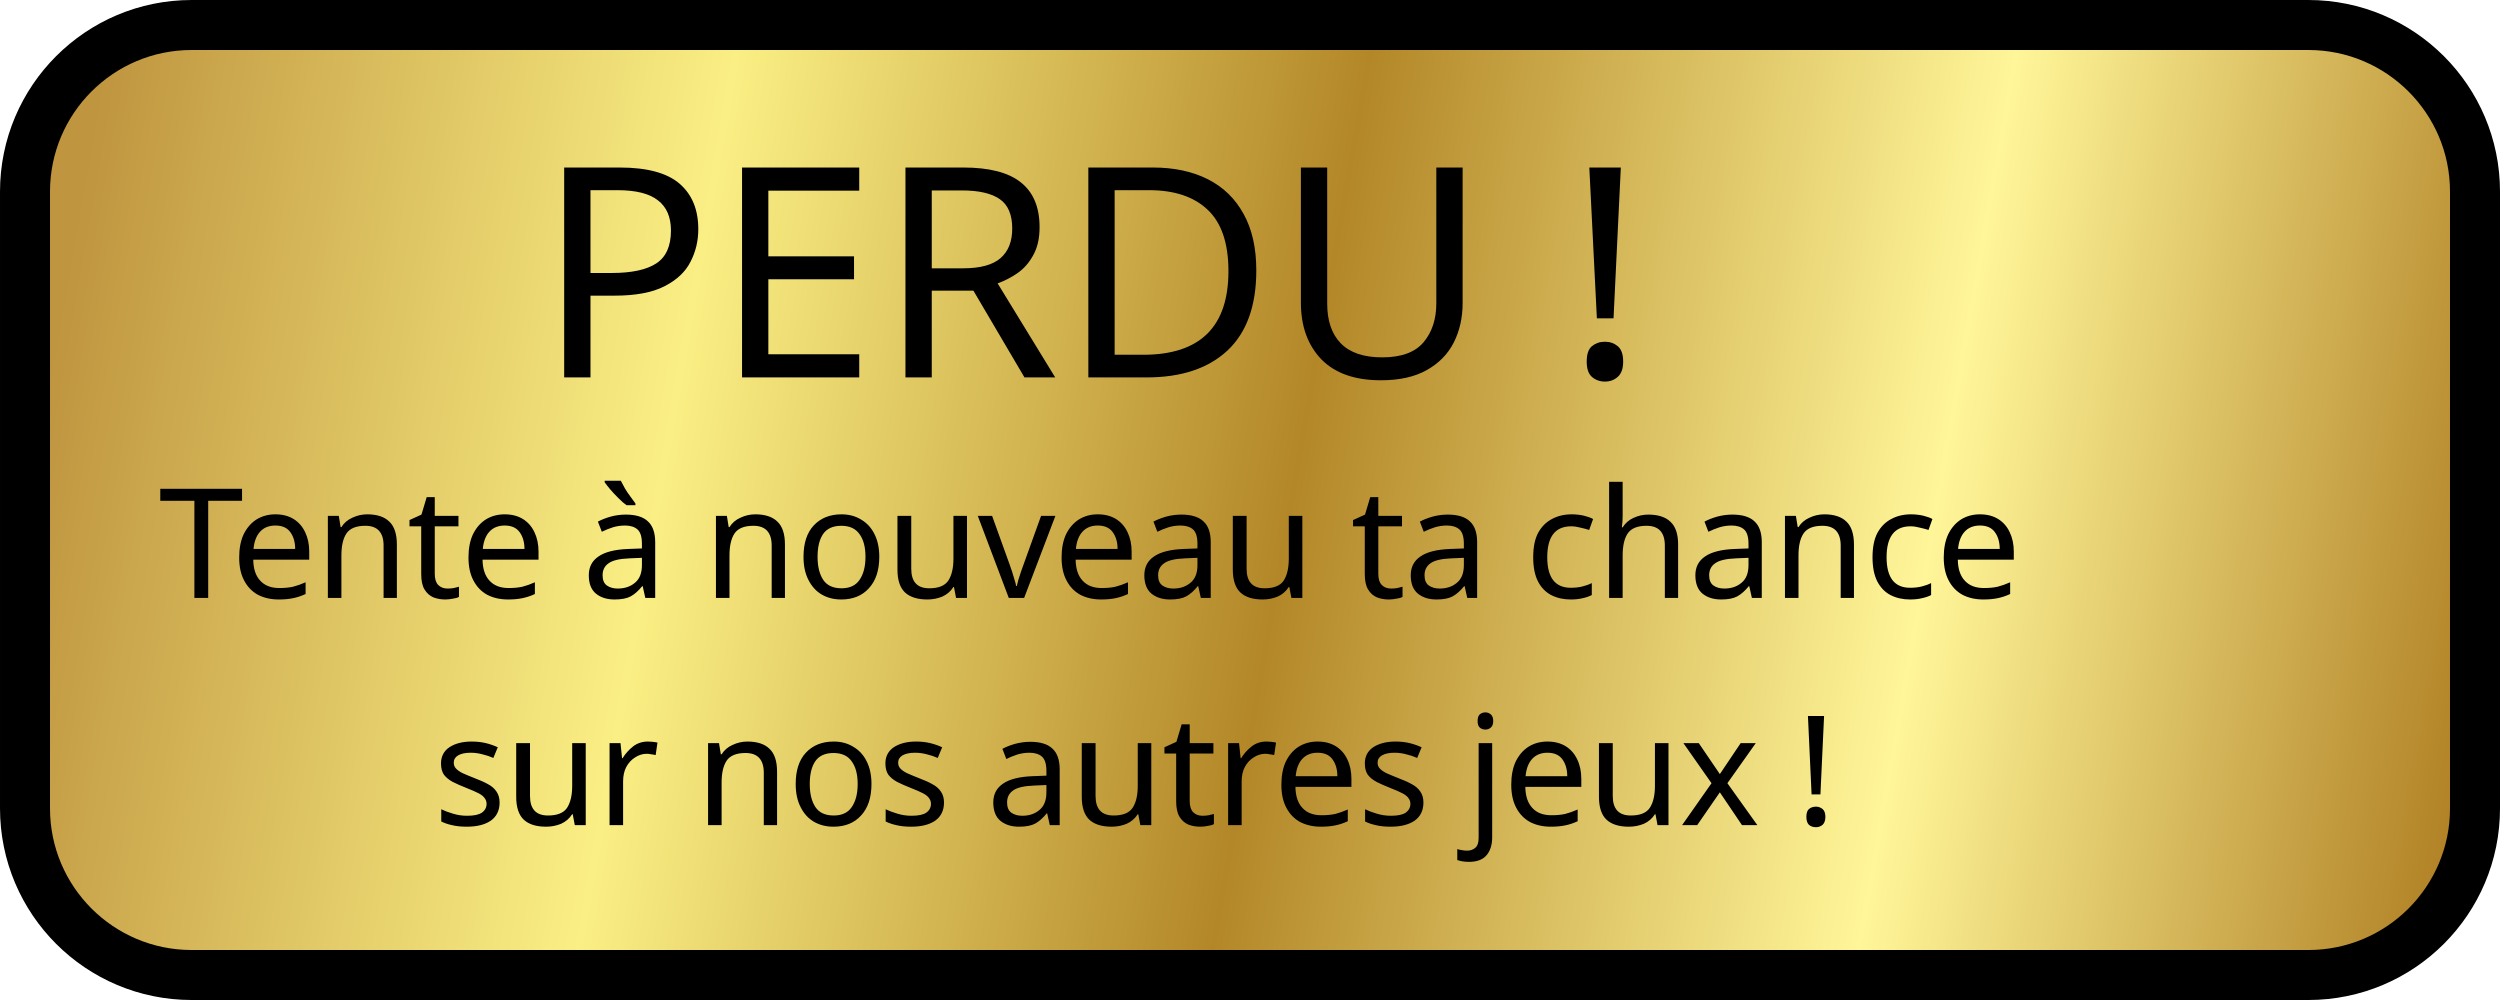
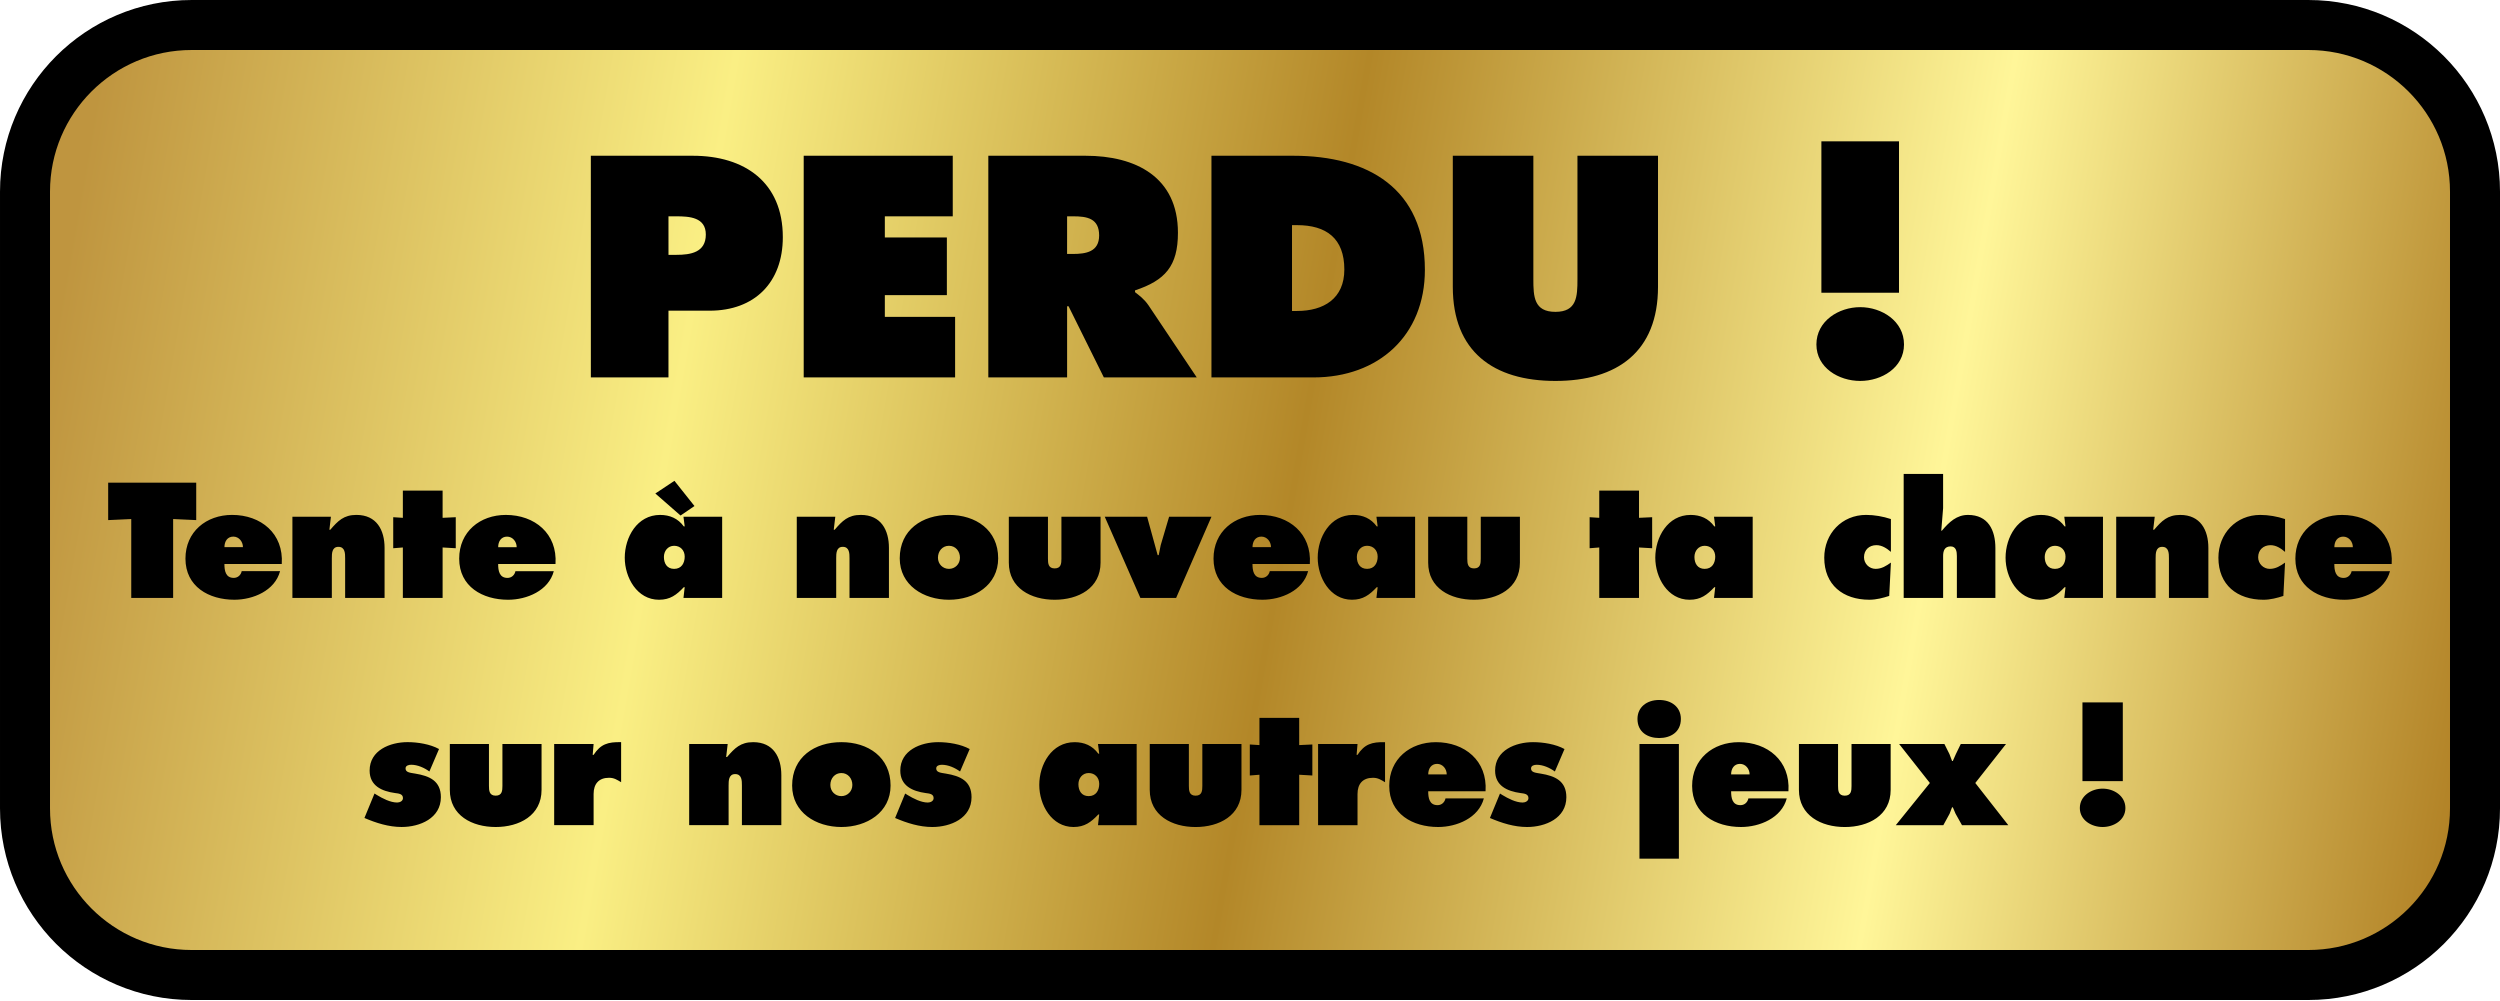
<svg xmlns="http://www.w3.org/2000/svg" xmlns:xlink="http://www.w3.org/1999/xlink" width="150mm" height="60mm" viewBox="0 0 150 60" version="1.1" id="svg1">
  <defs id="defs1">
    <linearGradient id="linearGradient3638">
      <stop style="stop-color:#bf953f;stop-opacity:1;" offset="0" id="stop3634" />
      <stop style="stop-color:#faef84;stop-opacity:1;" offset="0.25" id="stop3642" />
      <stop style="stop-color:#b38728;stop-opacity:1;" offset="0.5" id="stop3644" />
      <stop style="stop-color:#fff699;stop-opacity:1;" offset="0.755" id="stop8004" />
      <stop style="stop-color:#ab781c;stop-opacity:1;" offset="1" id="stop3636" />
    </linearGradient>
    <linearGradient xlink:href="#linearGradient3638" id="linearGradient2" x1="22.145" y1="86.48" x2="82.082" y2="97.543" gradientUnits="userSpaceOnUse" gradientTransform="matrix(2.452574,0,0,2.576271,-41.9445,-64.75368)" />
  </defs>
  <g id="layer1" transform="translate(-10.86773,-128.0427)">
    <rect style="fill:url(#linearGradient2);stroke:#000000;stroke-width:3;stroke-dasharray:none;stroke-opacity:1" id="rect1" width="147" height="57" x="12.368" y="129.543" rx="10" ry="10" />
-     <text xml:space="preserve" style="font-style:normal;font-variant:normal;font-weight:normal;font-stretch:normal;font-size:10.583px;line-height:125%;font-family:'Futura Extra';-inkscape-font-specification:'Futura Extra';text-align:center;text-anchor:middle;fill:#000000;fill-opacity:1;stroke:none;stroke-width:4;stroke-dasharray:none;stroke-opacity:1" x="85.908" y="150.688" id="text1">
-       <tspan id="tspan1" style="font-style:normal;font-variant:normal;font-weight:normal;font-stretch:normal;font-size:17.639px;font-family:'Futura Extra';-inkscape-font-specification:'Futura Extra';fill:#000000;fill-opacity:1;stroke:none;stroke-width:4" x="85.908" y="150.688" dx="0 0 0 0 0 -0.286">PERDU !</tspan>
-       <tspan style="font-style:normal;font-variant:normal;font-weight:normal;font-stretch:normal;font-size:9.172px;font-family:'Futura Extra';-inkscape-font-specification:'Futura Extra';letter-spacing:-0.132px;fill:#000000;fill-opacity:1;stroke:none;stroke-width:4" x="85.908" y="163.918" id="tspan5">Tente à nouveau ta chance</tspan>
-       <tspan style="font-style:normal;font-variant:normal;font-weight:normal;font-stretch:normal;font-size:9.172px;font-family:'Futura Extra';-inkscape-font-specification:'Futura Extra';letter-spacing:-0.132px;fill:#000000;fill-opacity:1;stroke:none;stroke-width:4" x="85.842" y="177.552" id="tspan6">sur nos autres jeux !</tspan>
-     </text>
+     <g id="text1" style="font-size:10.583px;line-height:125%;font-family:'Futura Extra';-inkscape-font-specification:'Futura Extra';text-align:center;text-anchor:middle;stroke-width:4" aria-label="PERDU !&#10;Tente à nouveau ta chance&#10;sur nos autres jeux !">
+       <path style="font-size:17.639px" d="m 46.319,150.688 h 4.657 v -4.004 h 2.469 c 2.699,0 4.392,-1.693 4.392,-4.41 0,-3.298 -2.293,-4.886 -5.398,-4.886 h -6.121 z m 4.657,-9.666 h 0.459 c 0.794,0 1.782,0.053 1.782,1.094 0,1.076 -0.917,1.217 -1.764,1.217 h -0.476 z m 8.114,9.666 h 9.084 v -3.634 h -4.216 v -1.305 h 3.722 v -3.457 h -3.722 v -1.27 h 4.075 v -3.634 h -8.943 z m 11.077,0 h 4.727 v -4.269 h 0.088 l 2.117,4.269 h 5.574 l -2.893,-4.322 c -0.265,-0.388 -0.564,-0.6 -0.811,-0.794 v -0.106 c 1.799,-0.6 2.575,-1.446 2.575,-3.457 0,-3.351 -2.54,-4.621 -5.539,-4.621 h -5.838 z m 4.727,-9.666 h 0.37 c 0.829,0 1.552,0.123 1.552,1.147 0,0.988 -0.794,1.111 -1.588,1.111 h -0.335 z m 8.661,9.666 h 6.121 c 3.898,0 6.685,-2.505 6.685,-6.456 0,-4.886 -3.422,-6.844 -7.885,-6.844 h -4.921 z m 4.833,-9.137 h 0.3 c 1.764,0 2.84,0.794 2.84,2.663 0,1.746 -1.235,2.487 -2.84,2.487 h -0.3 z m 17.127,-4.163 v 7.408 c 0,1.041 -0.035,1.958 -1.323,1.958 -1.288,0 -1.323,-0.917 -1.323,-1.958 v -7.408 h -4.833 v 7.867 c 0,3.881 2.434,5.644 6.156,5.644 3.722,0 6.156,-1.764 6.156,-5.644 v -7.867 z m 19.293,8.22 v -9.084 h -4.657 v 9.084 z m -2.328,0.864 c -1.288,0 -2.628,0.829 -2.628,2.24 0,1.393 1.341,2.187 2.628,2.187 1.288,0 2.628,-0.794 2.628,-2.187 0,-1.411 -1.341,-2.24 -2.628,-2.24 z" id="path1" />
+       <path style="font-size:9.172px;letter-spacing:-0.132px" d="m 17.358,159.249 1.385,-0.064 v 4.733 h 2.513 v -4.733 l 1.385,0.064 v -2.247 H 17.358 Z m 10.416,2.632 c 0.119,-1.825 -1.247,-2.944 -2.981,-2.944 -1.55,0 -2.798,1.009 -2.798,2.623 0,1.679 1.403,2.467 2.935,2.467 1.119,0 2.431,-0.541 2.742,-1.715 h -2.302 c -0.046,0.229 -0.229,0.404 -0.477,0.404 -0.495,0 -0.56,-0.44 -0.56,-0.835 z m -3.44,-1.009 c 0,-0.339 0.174,-0.633 0.532,-0.633 0.339,0 0.578,0.303 0.578,0.633 z m 6.389,-1.825 h -2.311 v 4.87 h 2.366 v -2.376 c 0,-0.284 0,-0.688 0.394,-0.688 0.404,0 0.404,0.404 0.404,0.688 v 2.376 h 2.366 v -2.999 c 0,-1.073 -0.477,-1.981 -1.688,-1.981 -0.761,0 -1.11,0.358 -1.568,0.89 h -0.055 z m 6.701,-1.568 h -2.385 v 1.633 l -0.578,-0.037 v 1.862 l 0.578,-0.046 v 3.027 h 2.385 v -3.027 l 0.789,0.046 v -1.862 l -0.789,0.037 z m 6.774,4.403 c 0.119,-1.825 -1.247,-2.944 -2.981,-2.944 -1.55,0 -2.798,1.009 -2.798,2.623 0,1.679 1.403,2.467 2.935,2.467 1.119,0 2.431,-0.541 2.742,-1.715 h -2.302 c -0.046,0.229 -0.229,0.404 -0.477,0.404 -0.495,0 -0.56,-0.44 -0.56,-0.835 z m -3.44,-1.009 c 0,-0.339 0.174,-0.633 0.532,-0.633 0.339,0 0.578,0.303 0.578,0.633 z m 9.944,0.587 c 0,-0.358 0.238,-0.67 0.615,-0.67 0.376,0 0.633,0.275 0.633,0.651 0,0.376 -0.183,0.734 -0.633,0.734 -0.431,0 -0.615,-0.33 -0.615,-0.715 z m 1.174,2.458 h 2.321 v -4.87 h -2.321 l 0.073,0.578 h -0.055 c -0.349,-0.477 -0.835,-0.688 -1.422,-0.688 -1.376,0 -2.119,1.339 -2.119,2.568 0,1.183 0.734,2.522 2.055,2.522 0.67,0 1.055,-0.294 1.486,-0.752 h 0.055 z m -1.688,-6.265 1.513,1.321 0.835,-0.569 -1.202,-1.513 z m 10.797,1.394 h -2.311 v 4.87 h 2.366 v -2.376 c 0,-0.284 0,-0.688 0.394,-0.688 0.404,0 0.404,0.404 0.404,0.688 v 2.376 h 2.366 v -2.999 c 0,-1.073 -0.477,-1.981 -1.688,-1.981 -0.761,0 -1.11,0.358 -1.568,0.89 h -0.055 z m 6.82,-0.11 c -1.605,0 -2.953,0.899 -2.953,2.605 0,1.614 1.431,2.486 2.953,2.486 1.523,0 2.953,-0.871 2.953,-2.486 0,-1.706 -1.348,-2.605 -2.953,-2.605 z m 0,1.853 c 0.394,0 0.66,0.321 0.66,0.715 0,0.385 -0.294,0.67 -0.66,0.67 -0.367,0 -0.66,-0.284 -0.66,-0.67 0,-0.394 0.266,-0.715 0.66,-0.715 z m 3.592,-1.743 v 2.752 c 0,1.541 1.339,2.229 2.752,2.229 1.413,0 2.752,-0.688 2.752,-2.229 v -2.752 h -2.348 v 2.513 c 0,0.284 -0.018,0.587 -0.404,0.587 -0.385,0 -0.404,-0.303 -0.404,-0.587 v -2.513 z m 5.756,0 2.137,4.87 h 2.146 l 2.119,-4.87 h -2.541 l -0.504,1.706 -0.119,0.596 h -0.064 l -0.633,-2.302 z m 12.305,2.834 c 0.119,-1.825 -1.247,-2.944 -2.981,-2.944 -1.55,0 -2.798,1.009 -2.798,2.623 0,1.679 1.403,2.467 2.935,2.467 1.119,0 2.431,-0.541 2.742,-1.715 h -2.302 c -0.046,0.229 -0.229,0.404 -0.477,0.404 -0.495,0 -0.56,-0.44 -0.56,-0.835 z m -3.44,-1.009 c 0,-0.339 0.174,-0.633 0.532,-0.633 0.339,0 0.578,0.303 0.578,0.633 z m 6.261,0.587 c 0,-0.358 0.238,-0.67 0.615,-0.67 0.376,0 0.633,0.275 0.633,0.651 0,0.376 -0.183,0.734 -0.633,0.734 -0.431,0 -0.615,-0.33 -0.615,-0.715 z m 1.174,2.458 h 2.321 v -4.87 h -2.321 l 0.073,0.578 h -0.055 c -0.349,-0.477 -0.835,-0.688 -1.422,-0.688 -1.376,0 -2.119,1.339 -2.119,2.568 0,1.183 0.734,2.522 2.055,2.522 0.67,0 1.055,-0.294 1.486,-0.752 h 0.055 z m 3.105,-4.87 v 2.752 c 0,1.541 1.339,2.229 2.752,2.229 1.413,0 2.752,-0.688 2.752,-2.229 v -2.752 h -2.348 v 2.513 c 0,0.284 -0.018,0.587 -0.404,0.587 -0.385,0 -0.404,-0.303 -0.404,-0.587 v -2.513 z m 12.65,-1.568 h -2.385 v 1.633 l -0.578,-0.037 v 1.862 l 0.578,-0.046 v 3.027 h 2.385 v -3.027 l 0.789,0.046 v -1.862 l -0.789,0.037 z m 3.326,3.981 c 0,-0.358 0.238,-0.67 0.615,-0.67 0.376,0 0.633,0.275 0.633,0.651 0,0.376 -0.183,0.734 -0.633,0.734 -0.431,0 -0.615,-0.33 -0.615,-0.715 z m 1.174,2.458 h 2.321 v -4.87 h -2.321 l 0.073,0.578 h -0.055 c -0.349,-0.477 -0.835,-0.688 -1.422,-0.688 -1.376,0 -2.119,1.339 -2.119,2.568 0,1.183 0.734,2.522 2.055,2.522 0.67,0 1.055,-0.294 1.486,-0.752 h 0.055 z m 10.614,-4.733 c -0.477,-0.156 -0.991,-0.248 -1.486,-0.248 -1.458,0 -2.513,1.128 -2.513,2.568 0,1.633 1.128,2.522 2.706,2.522 0.413,0 0.826,-0.11 1.192,-0.229 l 0.101,-2 c -0.275,0.193 -0.55,0.376 -0.917,0.376 -0.385,0 -0.697,-0.312 -0.697,-0.697 0,-0.44 0.312,-0.725 0.743,-0.725 0.339,0 0.624,0.193 0.871,0.404 z m 0.767,4.733 h 2.366 v -2.513 c 0,-0.303 0.083,-0.578 0.449,-0.578 0.339,0 0.376,0.321 0.376,0.578 v 2.513 h 2.311 v -2.99 c 0,-1.073 -0.431,-1.99 -1.642,-1.99 -0.679,0 -1.128,0.422 -1.568,0.945 h -0.037 l 0.11,-1.348 v -2.055 h -2.366 z m 8.462,-2.458 c 0,-0.358 0.238,-0.67 0.615,-0.67 0.376,0 0.633,0.275 0.633,0.651 0,0.376 -0.183,0.734 -0.633,0.734 -0.431,0 -0.615,-0.33 -0.615,-0.715 z m 1.174,2.458 h 2.321 v -4.87 h -2.321 l 0.073,0.578 h -0.055 c -0.349,-0.477 -0.835,-0.688 -1.422,-0.688 -1.376,0 -2.119,1.339 -2.119,2.568 0,1.183 0.734,2.522 2.055,2.522 0.67,0 1.055,-0.294 1.486,-0.752 h 0.055 z m 5.426,-4.87 h -2.311 v 4.87 h 2.366 v -2.376 c 0,-0.284 0,-0.688 0.394,-0.688 0.404,0 0.404,0.404 0.404,0.688 v 2.376 h 2.366 v -2.999 c 0,-1.073 -0.477,-1.981 -1.688,-1.981 -0.761,0 -1.11,0.358 -1.568,0.89 h -0.055 z m 7.82,0.138 c -0.477,-0.156 -0.991,-0.248 -1.486,-0.248 -1.458,0 -2.513,1.128 -2.513,2.568 0,1.633 1.128,2.522 2.706,2.522 0.413,0 0.826,-0.11 1.192,-0.229 l 0.101,-2 c -0.275,0.193 -0.55,0.376 -0.917,0.376 -0.385,0 -0.697,-0.312 -0.697,-0.697 0,-0.44 0.312,-0.725 0.743,-0.725 0.339,0 0.624,0.193 0.871,0.404 z m 6.398,2.697 c 0.119,-1.825 -1.247,-2.944 -2.981,-2.944 -1.55,0 -2.798,1.009 -2.798,2.623 0,1.679 1.403,2.467 2.935,2.467 1.119,0 2.431,-0.541 2.742,-1.715 h -2.302 c -0.046,0.229 -0.229,0.404 -0.477,0.404 -0.495,0 -0.56,-0.44 -0.56,-0.835 z m -3.44,-1.009 c 0,-0.339 0.174,-0.633 0.532,-0.633 0.339,0 0.578,0.303 0.578,0.633 z" id="path2" />
+       <path style="font-size:9.172px;letter-spacing:-0.132px" d="m 32.734,177.121 c 0.706,0.303 1.458,0.541 2.229,0.541 1.101,0 2.357,-0.523 2.357,-1.789 0,-0.981 -0.688,-1.275 -1.532,-1.413 -0.33,-0.055 -0.587,-0.073 -0.587,-0.312 0,-0.174 0.193,-0.22 0.339,-0.22 0.385,0 0.789,0.183 1.091,0.404 l 0.578,-1.348 c -0.532,-0.294 -1.284,-0.413 -1.889,-0.413 -1.046,0 -2.275,0.486 -2.275,1.706 0,0.917 0.734,1.238 1.523,1.348 0.193,0.028 0.477,0.037 0.477,0.303 0,0.183 -0.193,0.266 -0.349,0.266 -0.404,0 -0.881,-0.248 -1.211,-0.449 l -0.147,-0.092 z m 5.123,-4.439 v 2.752 c 0,1.541 1.339,2.229 2.752,2.229 1.413,0 2.752,-0.688 2.752,-2.229 v -2.752 h -2.348 v 2.513 c 0,0.284 -0.018,0.587 -0.404,0.587 -0.385,0 -0.404,-0.303 -0.404,-0.587 v -2.513 z m 10.278,-0.11 c -0.798,-0.018 -1.229,0.119 -1.651,0.761 h -0.055 l 0.055,-0.651 h -2.366 v 4.87 h 2.366 v -1.871 c 0,-0.605 0.312,-0.972 0.926,-0.972 0.303,0 0.477,0.119 0.725,0.266 z m 6.394,0.11 h -2.311 v 4.87 h 2.366 v -2.376 c 0,-0.284 0,-0.688 0.394,-0.688 0.404,0 0.404,0.404 0.404,0.688 v 2.376 h 2.366 v -2.999 c 0,-1.073 -0.477,-1.981 -1.688,-1.981 -0.761,0 -1.11,0.358 -1.568,0.89 h -0.055 z m 6.82,-0.11 c -1.605,0 -2.953,0.899 -2.953,2.605 0,1.614 1.431,2.486 2.953,2.486 1.523,0 2.953,-0.871 2.953,-2.486 0,-1.706 -1.348,-2.605 -2.953,-2.605 z m 0,1.853 c 0.394,0 0.66,0.321 0.66,0.715 0,0.385 -0.294,0.67 -0.66,0.67 -0.367,0 -0.66,-0.284 -0.66,-0.67 0,-0.394 0.266,-0.715 0.66,-0.715 z m 3.225,2.697 c 0.706,0.303 1.458,0.541 2.229,0.541 1.101,0 2.357,-0.523 2.357,-1.789 0,-0.981 -0.688,-1.275 -1.532,-1.413 -0.33,-0.055 -0.587,-0.073 -0.587,-0.312 0,-0.174 0.193,-0.22 0.339,-0.22 0.385,0 0.789,0.183 1.091,0.404 l 0.578,-1.348 c -0.532,-0.294 -1.284,-0.413 -1.889,-0.413 -1.046,0 -2.275,0.486 -2.275,1.706 0,0.917 0.734,1.238 1.523,1.348 0.193,0.028 0.477,0.037 0.477,0.303 0,0.183 -0.193,0.266 -0.349,0.266 -0.404,0 -0.881,-0.248 -1.211,-0.449 l -0.147,-0.092 z m 10.999,-2.027 c 0,-0.358 0.238,-0.67 0.615,-0.67 0.376,0 0.633,0.275 0.633,0.651 0,0.376 -0.183,0.734 -0.633,0.734 -0.431,0 -0.615,-0.33 -0.615,-0.715 z m 1.174,2.458 h 2.321 v -4.87 h -2.321 l 0.073,0.578 h -0.055 c -0.349,-0.477 -0.835,-0.688 -1.422,-0.688 -1.376,0 -2.119,1.339 -2.119,2.568 0,1.183 0.734,2.522 2.055,2.522 0.67,0 1.055,-0.294 1.486,-0.752 h 0.055 z m 3.105,-4.87 v 2.752 c 0,1.541 1.339,2.229 2.752,2.229 1.413,0 2.752,-0.688 2.752,-2.229 v -2.752 h -2.348 v 2.513 c 0,0.284 -0.018,0.587 -0.404,0.587 -0.385,0 -0.404,-0.303 -0.404,-0.587 v -2.513 z m 8.967,-1.568 h -2.385 v 1.633 l -0.578,-0.037 v 1.862 l 0.578,-0.046 v 3.027 H 88.82 v -3.027 l 0.789,0.046 v -1.862 l -0.789,0.037 z m 5.151,1.458 c -0.798,-0.018 -1.229,0.119 -1.651,0.761 h -0.055 l 0.055,-0.651 h -2.366 v 4.87 h 2.366 v -1.871 c 0,-0.605 0.312,-0.972 0.926,-0.972 0.303,0 0.477,0.119 0.725,0.266 z m 6.031,2.944 c 0.119,-1.825 -1.247,-2.944 -2.981,-2.944 -1.55,0 -2.798,1.009 -2.798,2.623 0,1.679 1.403,2.467 2.935,2.467 1.119,0 2.431,-0.541 2.742,-1.715 h -2.302 c -0.046,0.229 -0.229,0.404 -0.477,0.404 -0.495,0 -0.56,-0.44 -0.56,-0.835 z m -3.44,-1.009 c 0,-0.339 0.174,-0.633 0.532,-0.633 0.339,0 0.578,0.303 0.578,0.633 z m 3.702,2.614 c 0.706,0.303 1.458,0.541 2.229,0.541 1.101,0 2.357,-0.523 2.357,-1.789 0,-0.981 -0.688,-1.275 -1.532,-1.413 -0.33,-0.055 -0.587,-0.073 -0.587,-0.312 0,-0.174 0.193,-0.22 0.339,-0.22 0.385,0 0.789,0.183 1.091,0.404 l 0.578,-1.348 c -0.532,-0.294 -1.284,-0.413 -1.889,-0.413 -1.046,0 -2.275,0.486 -2.275,1.706 0,0.917 0.734,1.238 1.523,1.348 0.193,0.028 0.477,0.037 0.477,0.303 0,0.183 -0.193,0.266 -0.349,0.266 -0.404,0 -0.881,-0.248 -1.211,-0.449 l -0.147,-0.092 z m 8.972,2.44 h 2.366 v -6.879 h -2.366 z m 1.183,-9.521 c -0.743,0 -1.302,0.431 -1.302,1.137 0,0.798 0.624,1.147 1.302,1.147 0.679,0 1.302,-0.349 1.302,-1.147 0,-0.706 -0.56,-1.137 -1.302,-1.137 z m 7.756,5.476 c 0.119,-1.825 -1.247,-2.944 -2.981,-2.944 -1.55,0 -2.798,1.009 -2.798,2.623 0,1.679 1.403,2.467 2.935,2.467 1.119,0 2.431,-0.541 2.743,-1.715 h -2.302 c -0.046,0.229 -0.229,0.404 -0.477,0.404 -0.495,0 -0.559,-0.44 -0.559,-0.835 z m -3.44,-1.009 c 0,-0.339 0.174,-0.633 0.532,-0.633 0.339,0 0.578,0.303 0.578,0.633 z m 4.069,-1.825 v 2.752 c 0,1.541 1.339,2.229 2.752,2.229 1.413,0 2.752,-0.688 2.752,-2.229 v -2.752 h -2.348 v 2.513 c 0,0.284 -0.018,0.587 -0.404,0.587 -0.385,0 -0.404,-0.303 -0.404,-0.587 v -2.513 z m 6.013,0 1.844,2.339 -2.045,2.532 h 2.853 l 0.376,-0.688 0.147,-0.385 h 0.046 l 0.165,0.385 0.385,0.688 h 2.779 l -1.981,-2.532 1.844,-2.339 h -2.715 l -0.294,0.605 -0.183,0.413 h -0.046 l -0.156,-0.413 -0.303,-0.605 z m 13.42,2.229 v -4.724 h -2.421 v 4.724 z m -1.211,0.449 c -0.67,0 -1.367,0.431 -1.367,1.165 0,0.725 0.697,1.137 1.367,1.137 0.67,0 1.367,-0.413 1.367,-1.137 0,-0.734 -0.697,-1.165 -1.367,-1.165 z" id="path3" />
+     </g>
  </g>
</svg>
